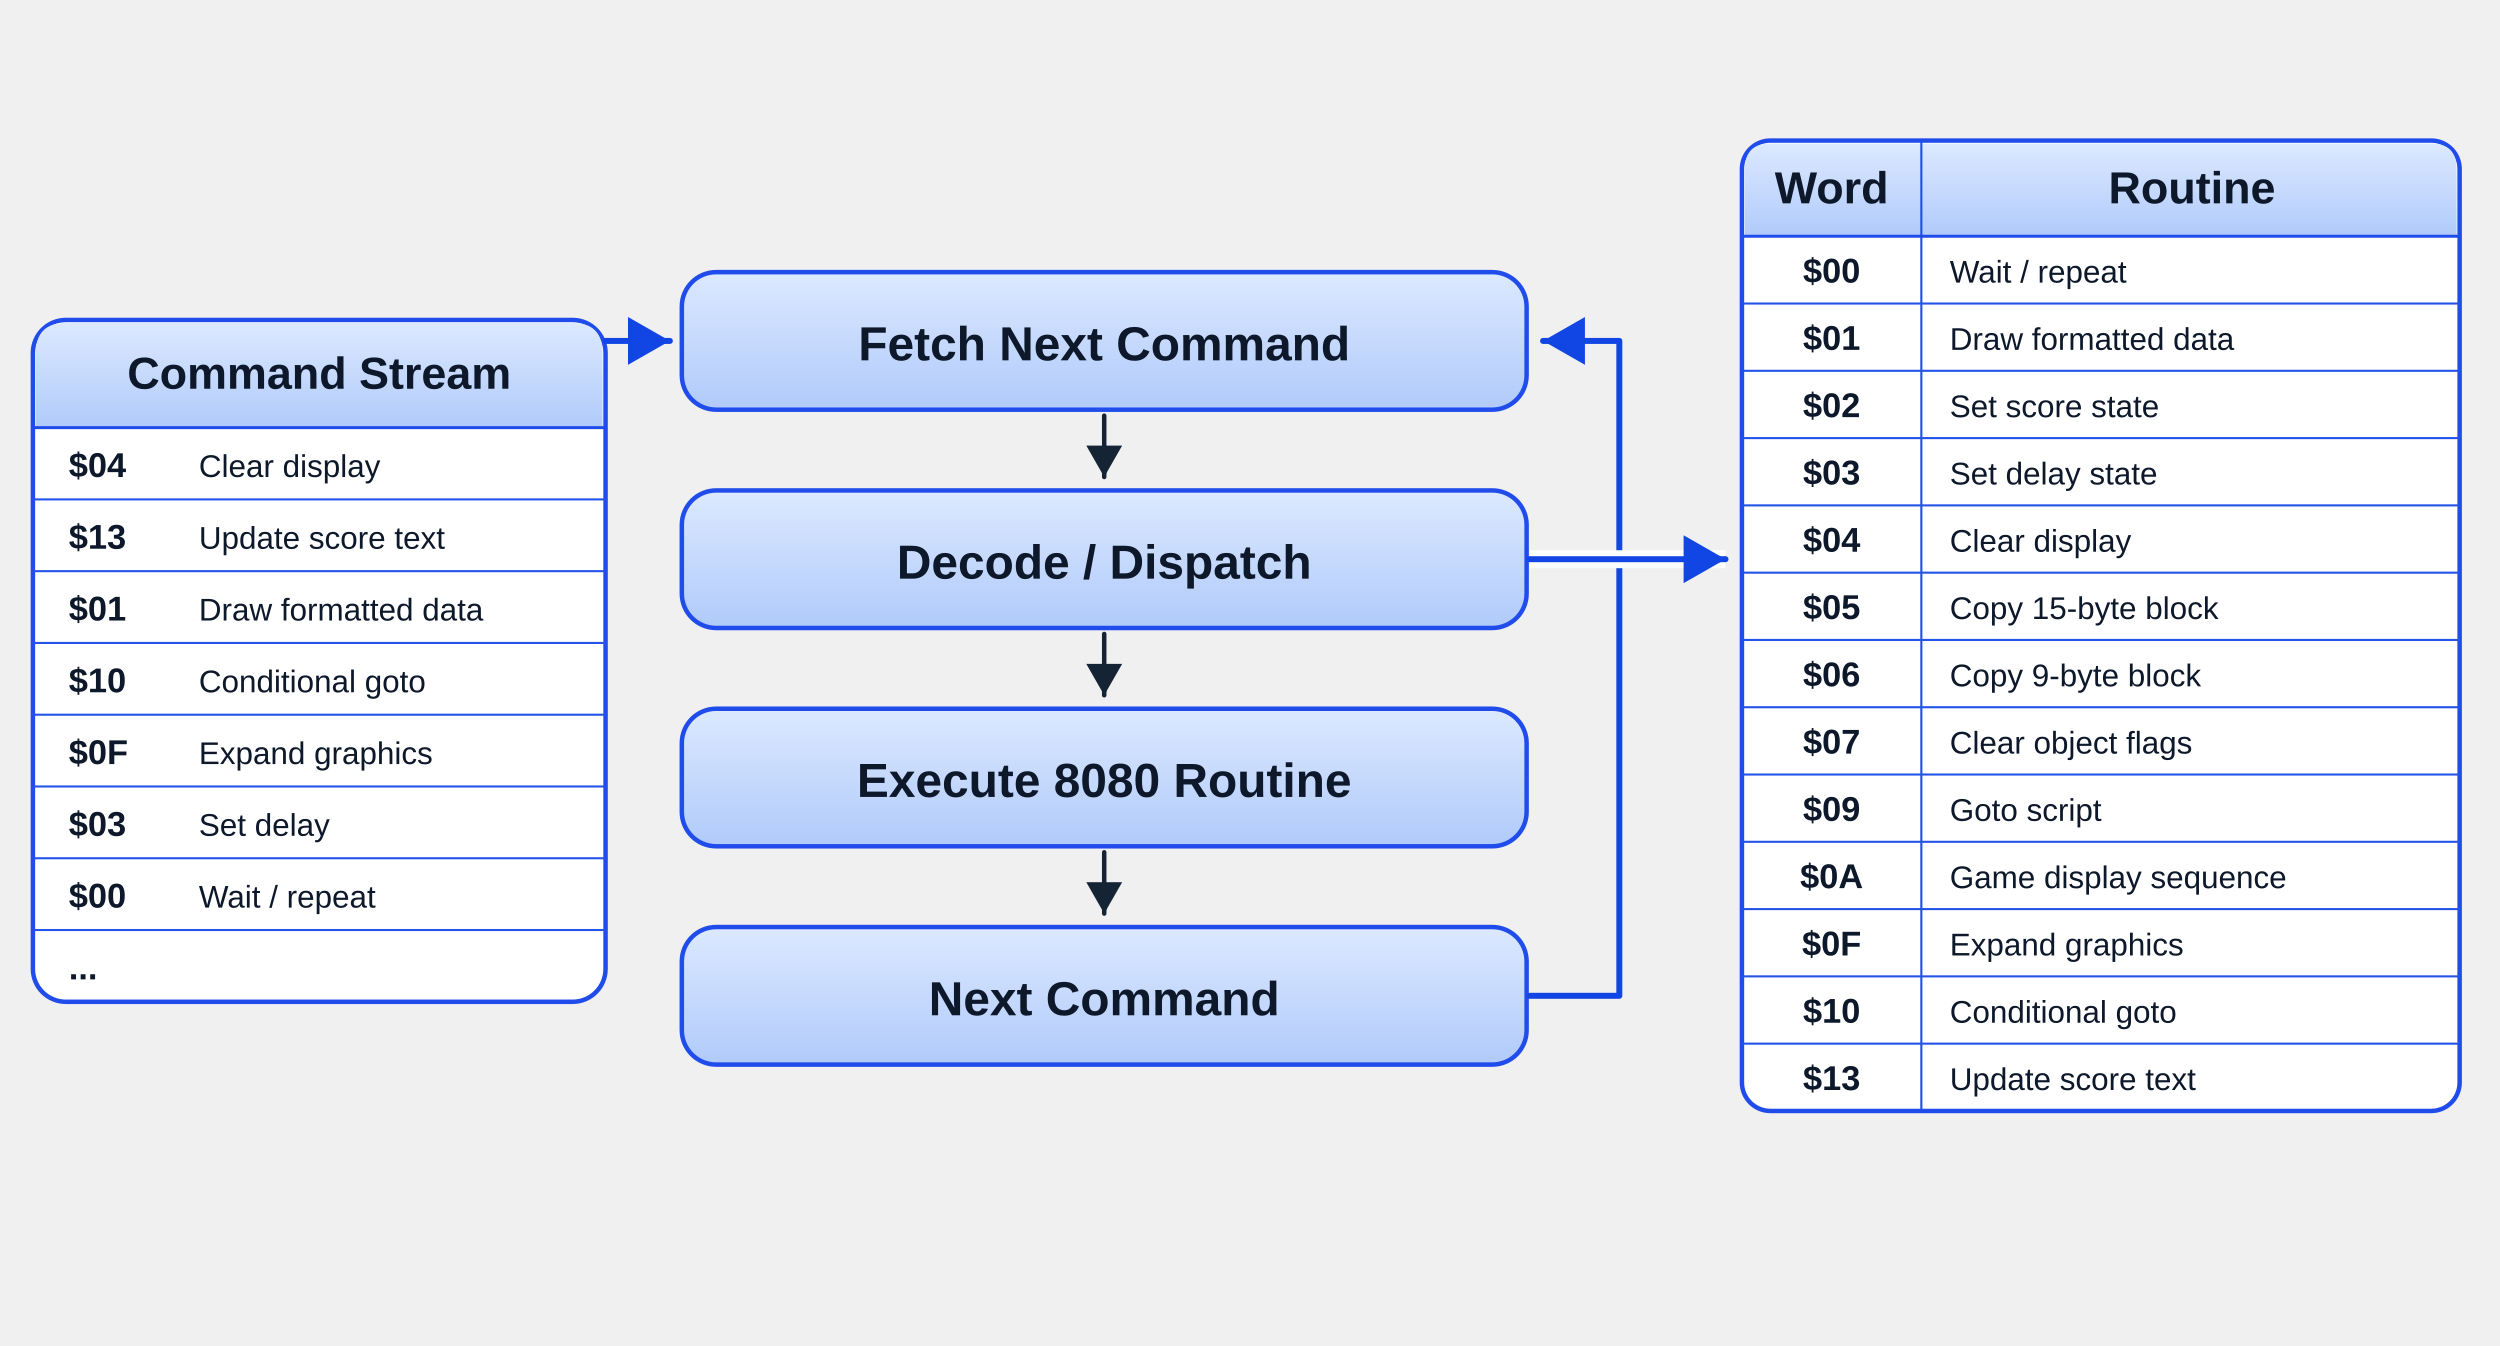
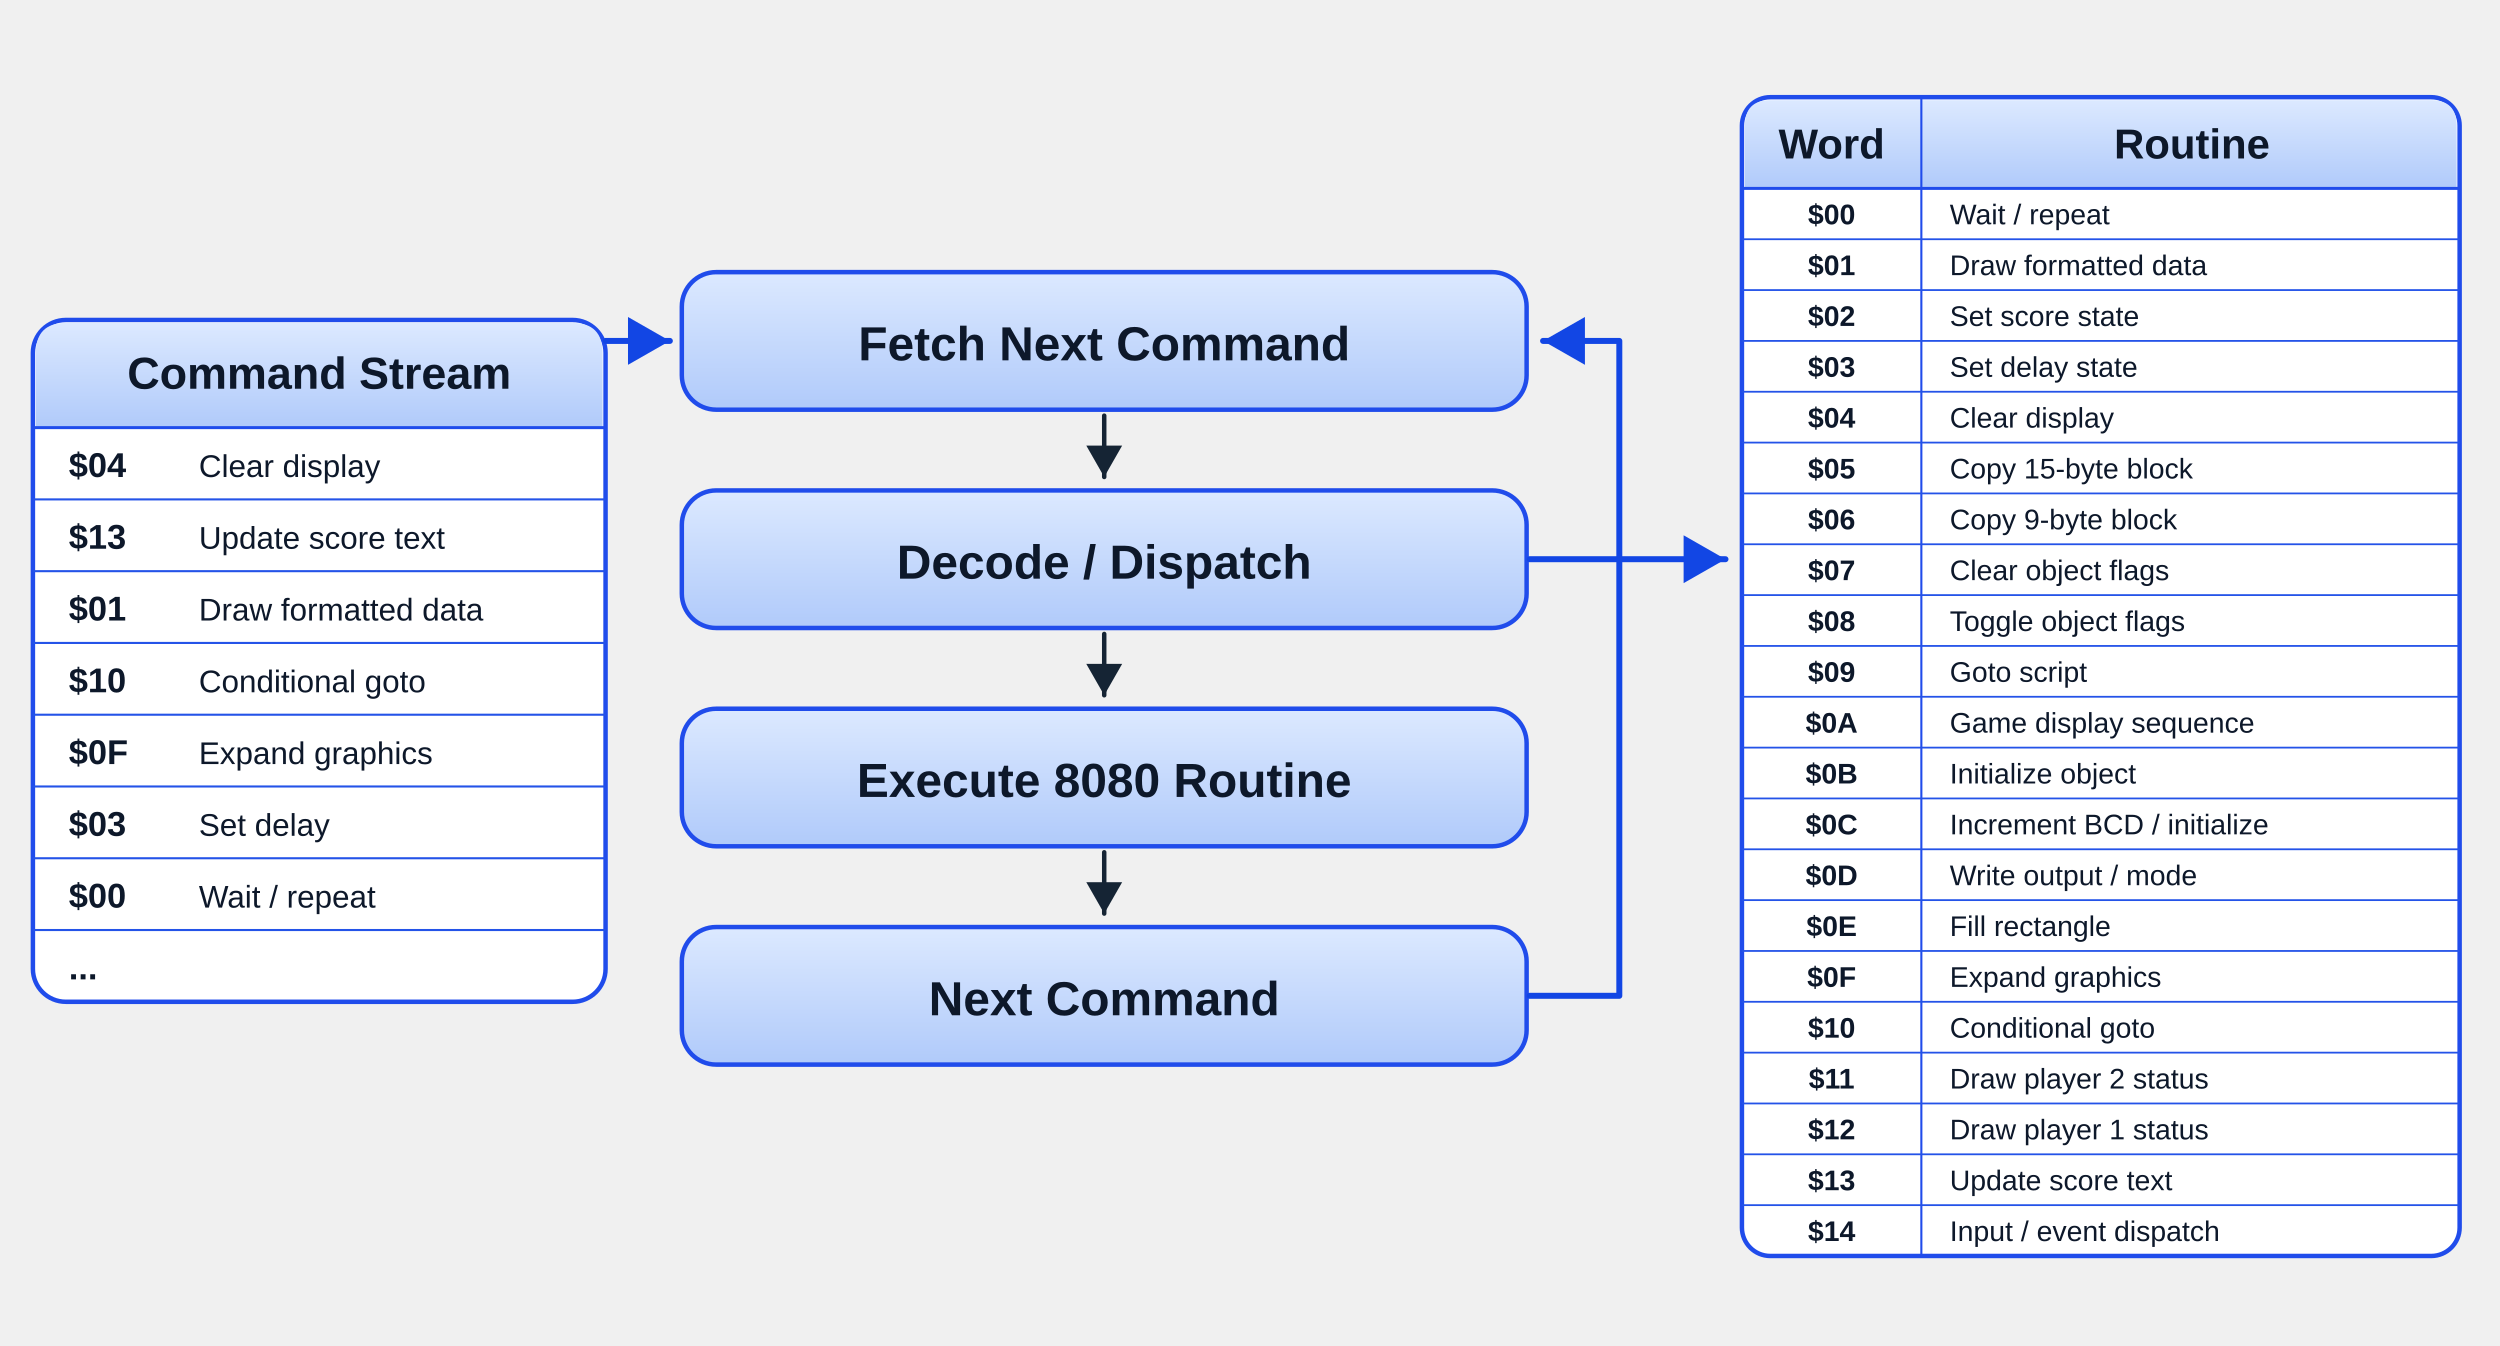
<svg xmlns="http://www.w3.org/2000/svg" width="1672" height="900" viewBox="0 0 1672 900" role="img" aria-labelledby="title desc">
  <defs>
    <linearGradient id="top" x1="0" y1="0" x2="0" y2="1">
      <stop offset="0" stop-color="#dce9ff" />
      <stop offset="1" stop-color="#b0cafa" />
    </linearGradient>
    <marker id="arrowBlue" markerWidth="8" markerHeight="8" refX="7" refY="4" orient="auto" markerUnits="strokeWidth">
      <path d="M0 0 L7 4 L0 8 Z" fill="#1246e4" />
    </marker>
    <marker id="arrowDark" markerWidth="8" markerHeight="8" refX="7" refY="4" orient="auto" markerUnits="strokeWidth">
      <path d="M0 0 L7 4 L0 8 Z" fill="#152434" />
    </marker>
  </defs>
  <rect x="22" y="214" width="383" height="456" rx="22" fill="#fff" stroke="#204ceb" stroke-width="3" />
  <path d="M24 286 V236 Q24 216 44 216 H383 Q403 216 403 236 V286Z" fill="url(#top)" />
  <path d="M22 286 H405" stroke="#204ceb" stroke-width="2" />
  <text x="213.5" y="260" fill="#0d182a" text-anchor="middle" font-family="Arial,Helvetica,sans-serif" font-weight="700" font-size="30">Command Stream</text>
  <text x="46" y="319" fill="#0d182a" text-anchor="start" font-family="Arial,Helvetica,sans-serif" font-weight="700" font-size="23">$04</text>
  <text x="133" y="319" fill="#0d182a" text-anchor="start" font-family="Arial,Helvetica,sans-serif" font-weight="400" font-size="21">Clear display</text>
  <path d="M22 334 H405" stroke="#2453e8" stroke-width="1.4" />
  <text x="46" y="367" fill="#0d182a" text-anchor="start" font-family="Arial,Helvetica,sans-serif" font-weight="700" font-size="23">$13</text>
  <text x="133" y="367" fill="#0d182a" text-anchor="start" font-family="Arial,Helvetica,sans-serif" font-weight="400" font-size="21">Update score text</text>
  <path d="M22 382 H405" stroke="#2453e8" stroke-width="1.4" />
  <text x="46" y="415" fill="#0d182a" text-anchor="start" font-family="Arial,Helvetica,sans-serif" font-weight="700" font-size="23">$01</text>
  <text x="133" y="415" fill="#0d182a" text-anchor="start" font-family="Arial,Helvetica,sans-serif" font-weight="400" font-size="21">Draw formatted data</text>
  <path d="M22 430 H405" stroke="#2453e8" stroke-width="1.4" />
  <text x="46" y="463" fill="#0d182a" text-anchor="start" font-family="Arial,Helvetica,sans-serif" font-weight="700" font-size="23">$10</text>
  <text x="133" y="463" fill="#0d182a" text-anchor="start" font-family="Arial,Helvetica,sans-serif" font-weight="400" font-size="21">Conditional goto</text>
  <path d="M22 478 H405" stroke="#2453e8" stroke-width="1.4" />
  <text x="46" y="511" fill="#0d182a" text-anchor="start" font-family="Arial,Helvetica,sans-serif" font-weight="700" font-size="23">$0F</text>
  <text x="133" y="511" fill="#0d182a" text-anchor="start" font-family="Arial,Helvetica,sans-serif" font-weight="400" font-size="21">Expand graphics</text>
  <path d="M22 526 H405" stroke="#2453e8" stroke-width="1.4" />
  <text x="46" y="559" fill="#0d182a" text-anchor="start" font-family="Arial,Helvetica,sans-serif" font-weight="700" font-size="23">$03</text>
  <text x="133" y="559" fill="#0d182a" text-anchor="start" font-family="Arial,Helvetica,sans-serif" font-weight="400" font-size="21">Set delay</text>
  <path d="M22 574 H405" stroke="#2453e8" stroke-width="1.4" />
  <text x="46" y="607" fill="#0d182a" text-anchor="start" font-family="Arial,Helvetica,sans-serif" font-weight="700" font-size="23">$00</text>
  <text x="133" y="607" fill="#0d182a" text-anchor="start" font-family="Arial,Helvetica,sans-serif" font-weight="400" font-size="21">Wait / repeat</text>
  <path d="M22 622 H405" stroke="#2453e8" stroke-width="1.4" />
  <text x="46" y="655" fill="#0d182a" text-anchor="start" font-family="Arial,Helvetica,sans-serif" font-weight="700" font-size="23">...</text>
-   <rect x="1165" y="94" width="480" height="649" rx="19" fill="white" stroke="#204ceb" stroke-width="3" />
-   <path d="M1167 158 V113 Q1167 96 1184 96 H1626 Q1643 96 1643 113 V158Z" fill="url(#top)" />
-   <path d="M1165 158 H1645" stroke="#204ceb" stroke-width="2" />
-   <path d="M1285 94 V743" stroke="#204ceb" stroke-width="1.4" />
-   <text x="1225" y="136" fill="#0d182a" text-anchor="middle" font-family="Arial,Helvetica,sans-serif" font-weight="700" font-size="30">Word</text>
-   <text x="1466" y="136" fill="#0d182a" text-anchor="middle" font-family="Arial,Helvetica,sans-serif" font-weight="700" font-size="30">Routine</text>
-   <text x="1225" y="189" fill="#0d182a" text-anchor="middle" font-family="Arial,Helvetica,sans-serif" font-weight="700" font-size="23">$00</text>
-   <text x="1304" y="189" fill="#0d182a" text-anchor="start" font-family="Arial,Helvetica,sans-serif" font-weight="400" font-size="21">Wait / repeat</text>
-   <path d="M1165 203 H1645" stroke="#2453e8" stroke-width="1.4" />
-   <text x="1225" y="234" fill="#0d182a" text-anchor="middle" font-family="Arial,Helvetica,sans-serif" font-weight="700" font-size="23">$01</text>
-   <text x="1304" y="234" fill="#0d182a" text-anchor="start" font-family="Arial,Helvetica,sans-serif" font-weight="400" font-size="21">Draw formatted data</text>
-   <path d="M1165 248 H1645" stroke="#2453e8" stroke-width="1.4" />
-   <text x="1225" y="279" fill="#0d182a" text-anchor="middle" font-family="Arial,Helvetica,sans-serif" font-weight="700" font-size="23">$02</text>
-   <text x="1304" y="279" fill="#0d182a" text-anchor="start" font-family="Arial,Helvetica,sans-serif" font-weight="400" font-size="21">Set score state</text>
-   <path d="M1165 293 H1645" stroke="#2453e8" stroke-width="1.4" />
-   <text x="1225" y="324" fill="#0d182a" text-anchor="middle" font-family="Arial,Helvetica,sans-serif" font-weight="700" font-size="23">$03</text>
-   <text x="1304" y="324" fill="#0d182a" text-anchor="start" font-family="Arial,Helvetica,sans-serif" font-weight="400" font-size="21">Set delay state</text>
-   <path d="M1165 338 H1645" stroke="#2453e8" stroke-width="1.4" />
-   <text x="1225" y="369" fill="#0d182a" text-anchor="middle" font-family="Arial,Helvetica,sans-serif" font-weight="700" font-size="23">$04</text>
-   <text x="1304" y="369" fill="#0d182a" text-anchor="start" font-family="Arial,Helvetica,sans-serif" font-weight="400" font-size="21">Clear display</text>
-   <path d="M1165 383 H1645" stroke="#2453e8" stroke-width="1.4" />
-   <text x="1225" y="414" fill="#0d182a" text-anchor="middle" font-family="Arial,Helvetica,sans-serif" font-weight="700" font-size="23">$05</text>
-   <text x="1304" y="414" fill="#0d182a" text-anchor="start" font-family="Arial,Helvetica,sans-serif" font-weight="400" font-size="21">Copy 15-byte block</text>
-   <path d="M1165 428 H1645" stroke="#2453e8" stroke-width="1.4" />
-   <text x="1225" y="459" fill="#0d182a" text-anchor="middle" font-family="Arial,Helvetica,sans-serif" font-weight="700" font-size="23">$06</text>
-   <text x="1304" y="459" fill="#0d182a" text-anchor="start" font-family="Arial,Helvetica,sans-serif" font-weight="400" font-size="21">Copy 9-byte block</text>
-   <path d="M1165 473 H1645" stroke="#2453e8" stroke-width="1.4" />
-   <text x="1225" y="504" fill="#0d182a" text-anchor="middle" font-family="Arial,Helvetica,sans-serif" font-weight="700" font-size="23">$07</text>
-   <text x="1304" y="504" fill="#0d182a" text-anchor="start" font-family="Arial,Helvetica,sans-serif" font-weight="400" font-size="21">Clear object flags</text>
-   <path d="M1165 518 H1645" stroke="#2453e8" stroke-width="1.4" />
-   <text x="1225" y="549" fill="#0d182a" text-anchor="middle" font-family="Arial,Helvetica,sans-serif" font-weight="700" font-size="23">$09</text>
-   <text x="1304" y="549" fill="#0d182a" text-anchor="start" font-family="Arial,Helvetica,sans-serif" font-weight="400" font-size="21">Goto script</text>
-   <path d="M1165 563 H1645" stroke="#2453e8" stroke-width="1.4" />
-   <text x="1225" y="594" fill="#0d182a" text-anchor="middle" font-family="Arial,Helvetica,sans-serif" font-weight="700" font-size="23">$0A</text>
-   <text x="1304" y="594" fill="#0d182a" text-anchor="start" font-family="Arial,Helvetica,sans-serif" font-weight="400" font-size="21">Game display sequence</text>
-   <path d="M1165 608 H1645" stroke="#2453e8" stroke-width="1.4" />
-   <text x="1225" y="639" fill="#0d182a" text-anchor="middle" font-family="Arial,Helvetica,sans-serif" font-weight="700" font-size="23">$0F</text>
-   <text x="1304" y="639" fill="#0d182a" text-anchor="start" font-family="Arial,Helvetica,sans-serif" font-weight="400" font-size="21">Expand graphics</text>
-   <path d="M1165 653 H1645" stroke="#2453e8" stroke-width="1.4" />
-   <text x="1225" y="684" fill="#0d182a" text-anchor="middle" font-family="Arial,Helvetica,sans-serif" font-weight="700" font-size="23">$10</text>
-   <text x="1304" y="684" fill="#0d182a" text-anchor="start" font-family="Arial,Helvetica,sans-serif" font-weight="400" font-size="21">Conditional goto</text>
-   <path d="M1165 698 H1645" stroke="#2453e8" stroke-width="1.4" />
-   <text x="1225" y="729" fill="#0d182a" text-anchor="middle" font-family="Arial,Helvetica,sans-serif" font-weight="700" font-size="23">$13</text>
-   <text x="1304" y="729" fill="#0d182a" text-anchor="start" font-family="Arial,Helvetica,sans-serif" font-weight="400" font-size="21">Update score text</text>
+   <rect x="1165" y="65" width="480" height="775" rx="19" fill="white" stroke="#204ceb" stroke-width="3" />
+   <path d="M1167 126 V84 Q1167 67 1184 67 H1626 Q1643 67 1643 84 V126Z" fill="url(#top)" />
+   <path d="M1165 126 H1645" stroke="#204ceb" stroke-width="2" />
+   <path d="M1285 65 V840" stroke="#204ceb" stroke-width="1.4" />
+   <text x="1225" y="106" fill="#0d182a" text-anchor="middle" font-family="Arial,Helvetica,sans-serif" font-weight="700" font-size="28">Word</text>
+   <text x="1466" y="106" fill="#0d182a" text-anchor="middle" font-family="Arial,Helvetica,sans-serif" font-weight="700" font-size="28">Routine</text>
+   <text x="1225" y="150" fill="#0d182a" text-anchor="middle" font-family="Arial,Helvetica,sans-serif" font-weight="700" font-size="19">$00</text>
+   <text x="1304" y="150" fill="#0d182a" text-anchor="start" font-family="Arial,Helvetica,sans-serif" font-weight="400" font-size="19">Wait / repeat</text>
+   <path d="M1165 160 H1645" stroke="#2453e8" stroke-width="1.2" />
+   <text x="1225" y="184" fill="#0d182a" text-anchor="middle" font-family="Arial,Helvetica,sans-serif" font-weight="700" font-size="19">$01</text>
+   <text x="1304" y="184" fill="#0d182a" text-anchor="start" font-family="Arial,Helvetica,sans-serif" font-weight="400" font-size="19">Draw formatted data</text>
+   <path d="M1165 194 H1645" stroke="#2453e8" stroke-width="1.2" />
+   <text x="1225" y="218" fill="#0d182a" text-anchor="middle" font-family="Arial,Helvetica,sans-serif" font-weight="700" font-size="19">$02</text>
+   <text x="1304" y="218" fill="#0d182a" text-anchor="start" font-family="Arial,Helvetica,sans-serif" font-weight="400" font-size="19">Set score state</text>
+   <path d="M1165 228 H1645" stroke="#2453e8" stroke-width="1.2" />
+   <text x="1225" y="252" fill="#0d182a" text-anchor="middle" font-family="Arial,Helvetica,sans-serif" font-weight="700" font-size="19">$03</text>
+   <text x="1304" y="252" fill="#0d182a" text-anchor="start" font-family="Arial,Helvetica,sans-serif" font-weight="400" font-size="19">Set delay state</text>
+   <path d="M1165 262 H1645" stroke="#2453e8" stroke-width="1.2" />
+   <text x="1225" y="286" fill="#0d182a" text-anchor="middle" font-family="Arial,Helvetica,sans-serif" font-weight="700" font-size="19">$04</text>
+   <text x="1304" y="286" fill="#0d182a" text-anchor="start" font-family="Arial,Helvetica,sans-serif" font-weight="400" font-size="19">Clear display</text>
+   <path d="M1165 296 H1645" stroke="#2453e8" stroke-width="1.2" />
+   <text x="1225" y="320" fill="#0d182a" text-anchor="middle" font-family="Arial,Helvetica,sans-serif" font-weight="700" font-size="19">$05</text>
+   <text x="1304" y="320" fill="#0d182a" text-anchor="start" font-family="Arial,Helvetica,sans-serif" font-weight="400" font-size="19">Copy 15-byte block</text>
+   <path d="M1165 330 H1645" stroke="#2453e8" stroke-width="1.2" />
+   <text x="1225" y="354" fill="#0d182a" text-anchor="middle" font-family="Arial,Helvetica,sans-serif" font-weight="700" font-size="19">$06</text>
+   <text x="1304" y="354" fill="#0d182a" text-anchor="start" font-family="Arial,Helvetica,sans-serif" font-weight="400" font-size="19">Copy 9-byte block</text>
+   <path d="M1165 364 H1645" stroke="#2453e8" stroke-width="1.2" />
+   <text x="1225" y="388" fill="#0d182a" text-anchor="middle" font-family="Arial,Helvetica,sans-serif" font-weight="700" font-size="19">$07</text>
+   <text x="1304" y="388" fill="#0d182a" text-anchor="start" font-family="Arial,Helvetica,sans-serif" font-weight="400" font-size="19">Clear object flags</text>
+   <path d="M1165 398 H1645" stroke="#2453e8" stroke-width="1.2" />
+   <text x="1225" y="422" fill="#0d182a" text-anchor="middle" font-family="Arial,Helvetica,sans-serif" font-weight="700" font-size="19">$08</text>
+   <text x="1304" y="422" fill="#0d182a" text-anchor="start" font-family="Arial,Helvetica,sans-serif" font-weight="400" font-size="19">Toggle object flags</text>
+   <path d="M1165 432 H1645" stroke="#2453e8" stroke-width="1.2" />
+   <text x="1225" y="456" fill="#0d182a" text-anchor="middle" font-family="Arial,Helvetica,sans-serif" font-weight="700" font-size="19">$09</text>
+   <text x="1304" y="456" fill="#0d182a" text-anchor="start" font-family="Arial,Helvetica,sans-serif" font-weight="400" font-size="19">Goto script</text>
+   <path d="M1165 466 H1645" stroke="#2453e8" stroke-width="1.2" />
+   <text x="1225" y="490" fill="#0d182a" text-anchor="middle" font-family="Arial,Helvetica,sans-serif" font-weight="700" font-size="19">$0A</text>
+   <text x="1304" y="490" fill="#0d182a" text-anchor="start" font-family="Arial,Helvetica,sans-serif" font-weight="400" font-size="19">Game display sequence</text>
+   <path d="M1165 500 H1645" stroke="#2453e8" stroke-width="1.2" />
+   <text x="1225" y="524" fill="#0d182a" text-anchor="middle" font-family="Arial,Helvetica,sans-serif" font-weight="700" font-size="19">$0B</text>
+   <text x="1304" y="524" fill="#0d182a" text-anchor="start" font-family="Arial,Helvetica,sans-serif" font-weight="400" font-size="19">Initialize object</text>
+   <path d="M1165 534 H1645" stroke="#2453e8" stroke-width="1.2" />
+   <text x="1225" y="558" fill="#0d182a" text-anchor="middle" font-family="Arial,Helvetica,sans-serif" font-weight="700" font-size="19">$0C</text>
+   <text x="1304" y="558" fill="#0d182a" text-anchor="start" font-family="Arial,Helvetica,sans-serif" font-weight="400" font-size="19">Increment BCD / initialize</text>
+   <path d="M1165 568 H1645" stroke="#2453e8" stroke-width="1.2" />
+   <text x="1225" y="592" fill="#0d182a" text-anchor="middle" font-family="Arial,Helvetica,sans-serif" font-weight="700" font-size="19">$0D</text>
+   <text x="1304" y="592" fill="#0d182a" text-anchor="start" font-family="Arial,Helvetica,sans-serif" font-weight="400" font-size="19">Write output / mode</text>
+   <path d="M1165 602 H1645" stroke="#2453e8" stroke-width="1.2" />
+   <text x="1225" y="626" fill="#0d182a" text-anchor="middle" font-family="Arial,Helvetica,sans-serif" font-weight="700" font-size="19">$0E</text>
+   <text x="1304" y="626" fill="#0d182a" text-anchor="start" font-family="Arial,Helvetica,sans-serif" font-weight="400" font-size="19">Fill rectangle</text>
+   <path d="M1165 636 H1645" stroke="#2453e8" stroke-width="1.2" />
+   <text x="1225" y="660" fill="#0d182a" text-anchor="middle" font-family="Arial,Helvetica,sans-serif" font-weight="700" font-size="19">$0F</text>
+   <text x="1304" y="660" fill="#0d182a" text-anchor="start" font-family="Arial,Helvetica,sans-serif" font-weight="400" font-size="19">Expand graphics</text>
+   <path d="M1165 670 H1645" stroke="#2453e8" stroke-width="1.2" />
+   <text x="1225" y="694" fill="#0d182a" text-anchor="middle" font-family="Arial,Helvetica,sans-serif" font-weight="700" font-size="19">$10</text>
+   <text x="1304" y="694" fill="#0d182a" text-anchor="start" font-family="Arial,Helvetica,sans-serif" font-weight="400" font-size="19">Conditional goto</text>
+   <path d="M1165 704 H1645" stroke="#2453e8" stroke-width="1.2" />
+   <text x="1225" y="728" fill="#0d182a" text-anchor="middle" font-family="Arial,Helvetica,sans-serif" font-weight="700" font-size="19">$11</text>
+   <text x="1304" y="728" fill="#0d182a" text-anchor="start" font-family="Arial,Helvetica,sans-serif" font-weight="400" font-size="19">Draw player 2 status</text>
+   <path d="M1165 738 H1645" stroke="#2453e8" stroke-width="1.2" />
+   <text x="1225" y="762" fill="#0d182a" text-anchor="middle" font-family="Arial,Helvetica,sans-serif" font-weight="700" font-size="19">$12</text>
+   <text x="1304" y="762" fill="#0d182a" text-anchor="start" font-family="Arial,Helvetica,sans-serif" font-weight="400" font-size="19">Draw player 1 status</text>
+   <path d="M1165 772 H1645" stroke="#2453e8" stroke-width="1.2" />
+   <text x="1225" y="796" fill="#0d182a" text-anchor="middle" font-family="Arial,Helvetica,sans-serif" font-weight="700" font-size="19">$13</text>
+   <text x="1304" y="796" fill="#0d182a" text-anchor="start" font-family="Arial,Helvetica,sans-serif" font-weight="400" font-size="19">Update score text</text>
+   <path d="M1165 806 H1645" stroke="#2453e8" stroke-width="1.2" />
+   <text x="1225" y="830" fill="#0d182a" text-anchor="middle" font-family="Arial,Helvetica,sans-serif" font-weight="700" font-size="19">$14</text>
+   <text x="1304" y="830" fill="#0d182a" text-anchor="start" font-family="Arial,Helvetica,sans-serif" font-weight="400" font-size="19">Input / event dispatch</text>
  <rect x="456" y="182" width="565" height="92" rx="23" fill="url(#top)" stroke="#204ceb" stroke-width="3" />
  <text x="738.5" y="241" fill="#0d182a" text-anchor="middle" font-family="Arial,Helvetica,sans-serif" font-weight="700" font-size="32">Fetch Next Command</text>
  <rect x="456" y="328" width="565" height="92" rx="23" fill="url(#top)" stroke="#204ceb" stroke-width="3" />
  <text x="738.5" y="387" fill="#0d182a" text-anchor="middle" font-family="Arial,Helvetica,sans-serif" font-weight="700" font-size="32">Decode / Dispatch</text>
  <rect x="456" y="474" width="565" height="92" rx="23" fill="url(#top)" stroke="#204ceb" stroke-width="3" />
  <text x="738.5" y="533" fill="#0d182a" text-anchor="middle" font-family="Arial,Helvetica,sans-serif" font-weight="700" font-size="32">Execute 8080 Routine</text>
  <rect x="456" y="620" width="565" height="92" rx="23" fill="url(#top)" stroke="#204ceb" stroke-width="3" />
  <text x="738.5" y="679" fill="#0d182a" text-anchor="middle" font-family="Arial,Helvetica,sans-serif" font-weight="700" font-size="32">Next Command</text>
  <path d="M405 228 H448" fill="none" stroke="#1246e4" stroke-width="4" stroke-linecap="round" stroke-linejoin="round" marker-end="url(#arrowBlue)" />
  <path d="M738.5 278 V319" fill="none" stroke="#152434" stroke-width="3" stroke-linecap="round" stroke-linejoin="round" marker-end="url(#arrowDark)" />
  <path d="M738.5 424 V465" fill="none" stroke="#152434" stroke-width="3" stroke-linecap="round" stroke-linejoin="round" marker-end="url(#arrowDark)" />
  <path d="M738.5 570 V611" fill="none" stroke="#152434" stroke-width="3" stroke-linecap="round" stroke-linejoin="round" marker-end="url(#arrowDark)" />
  <path d="M1023 666 H1083 V228 H1032" fill="none" stroke="#1246e4" stroke-width="4" stroke-linecap="round" stroke-linejoin="round" marker-end="url(#arrowBlue)" />
-   <path d="M1023 374 H1154" fill="none" stroke="#ffffff" stroke-width="12" stroke-linecap="butt" />
  <path d="M1023 374 H1154" fill="none" stroke="#1246e4" stroke-width="4" stroke-linecap="round" stroke-linejoin="round" marker-end="url(#arrowBlue)" />
</svg>
